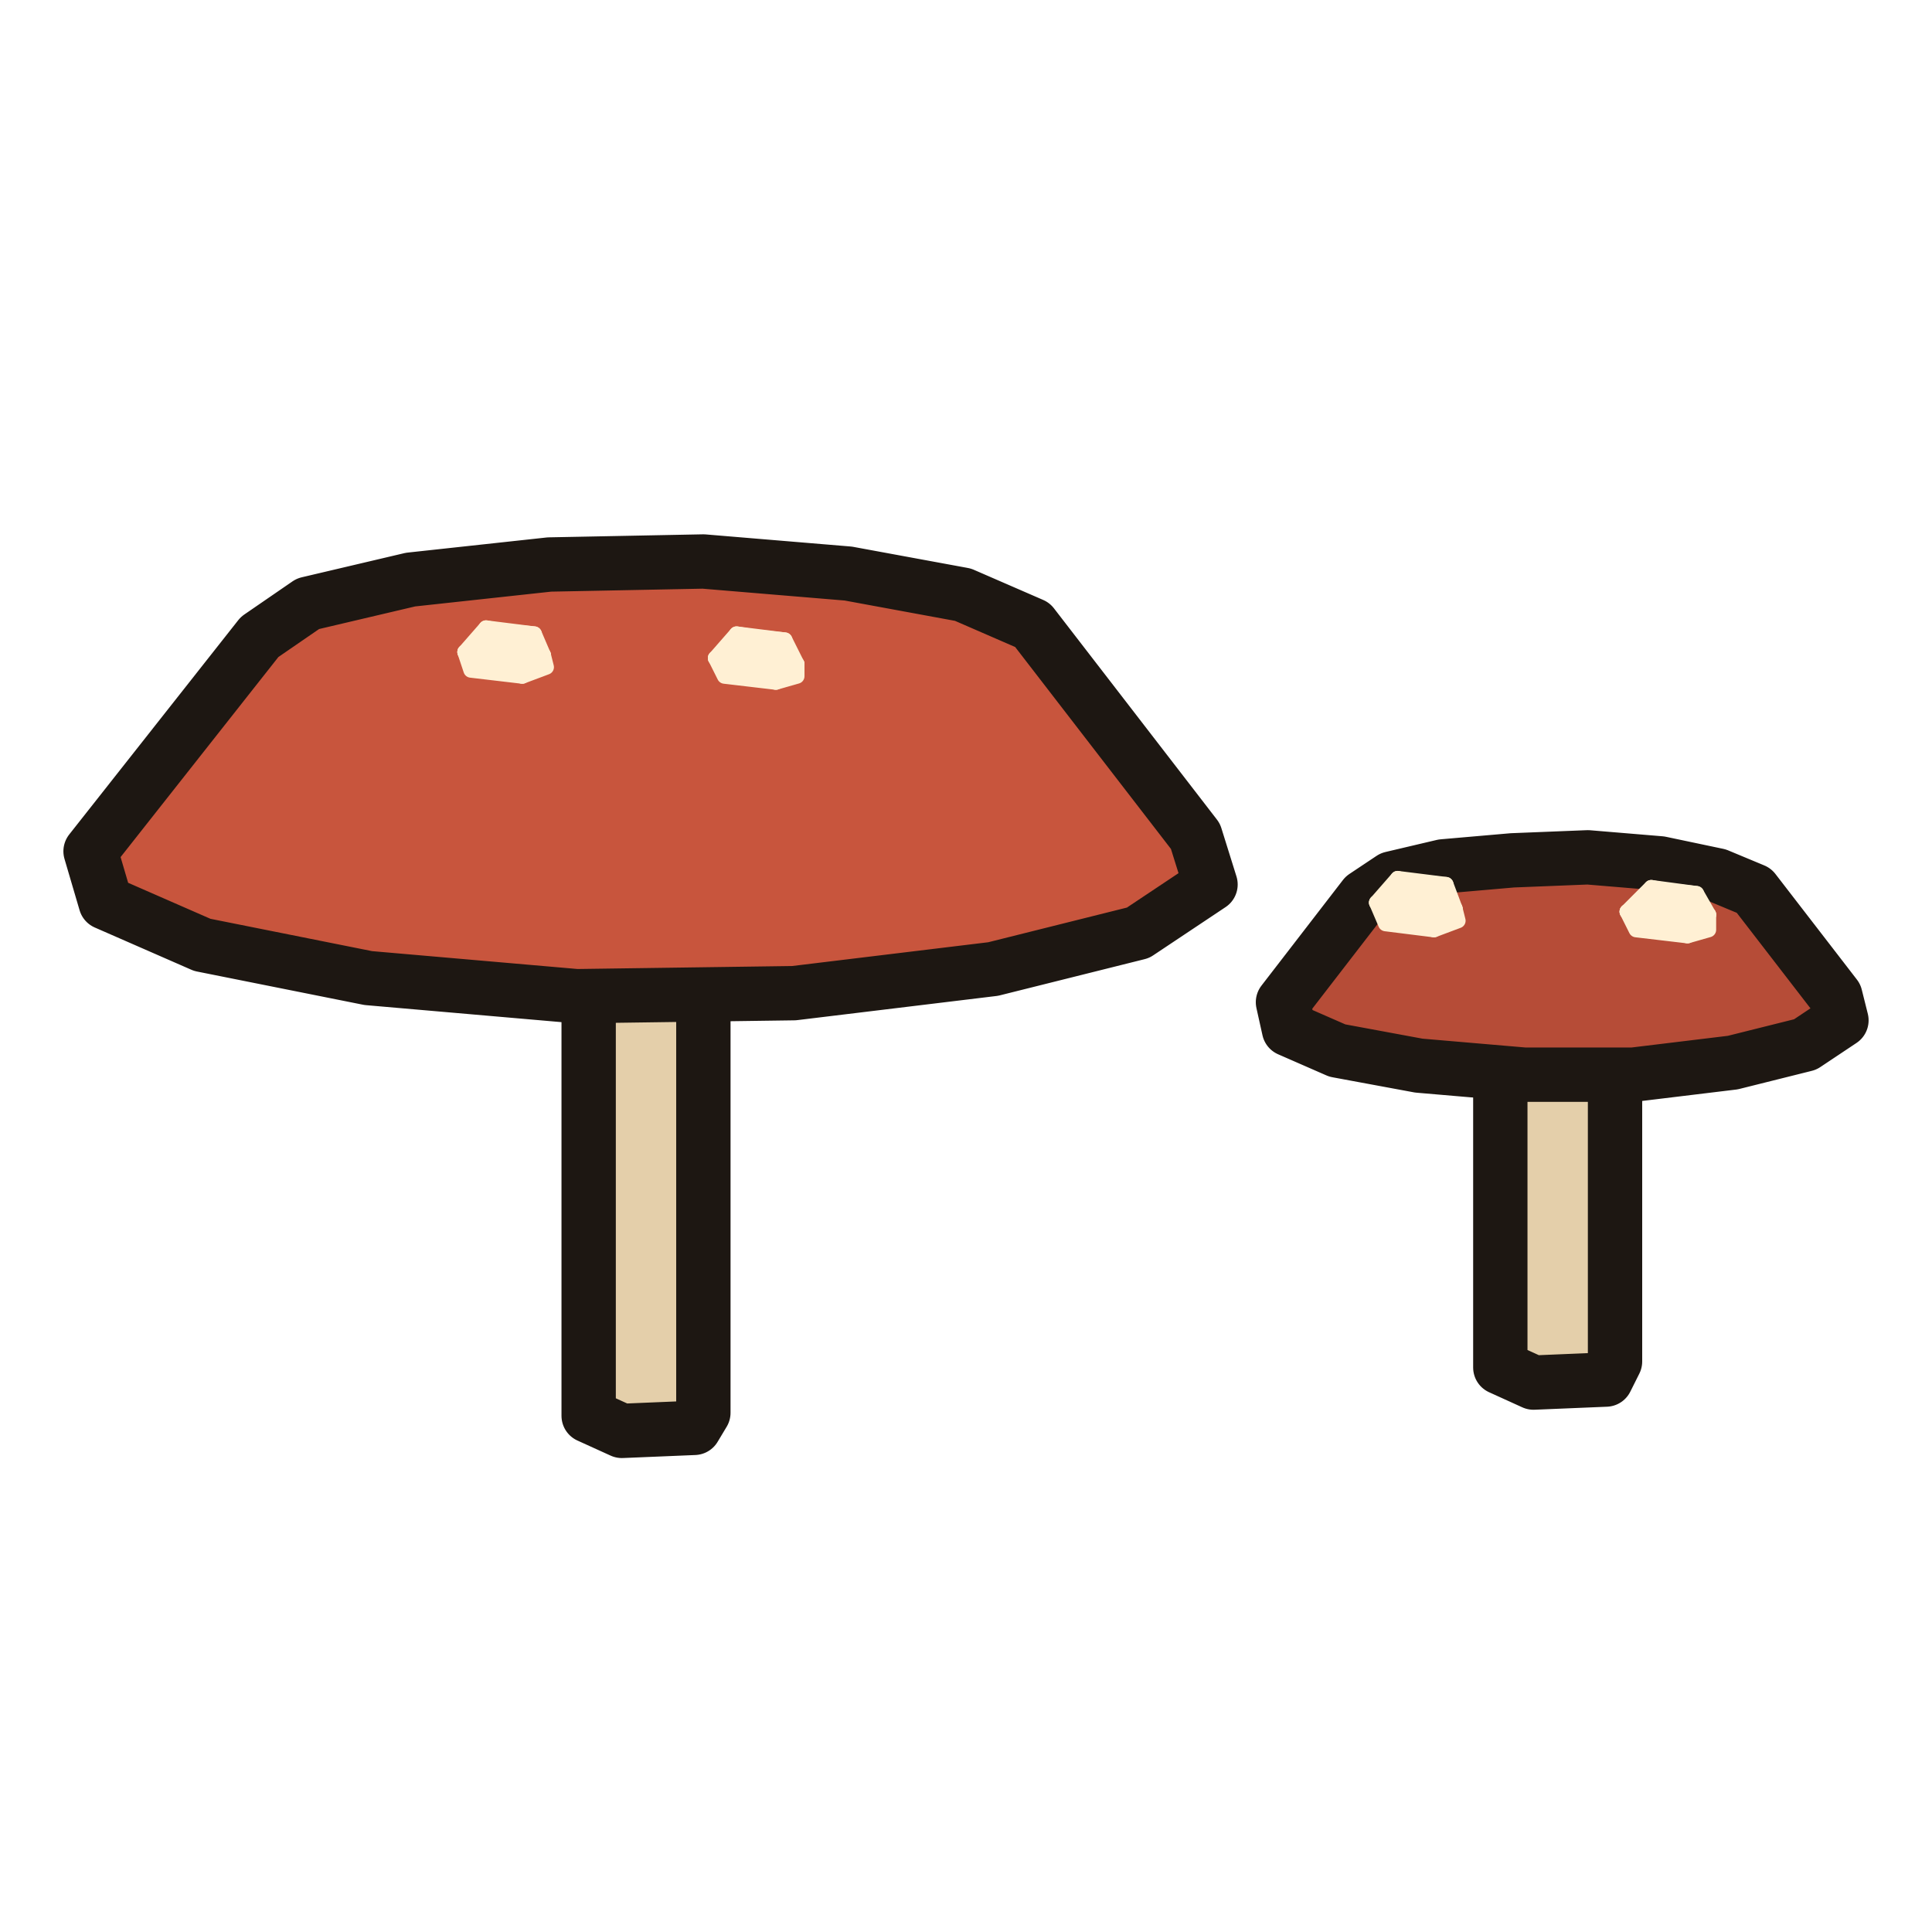
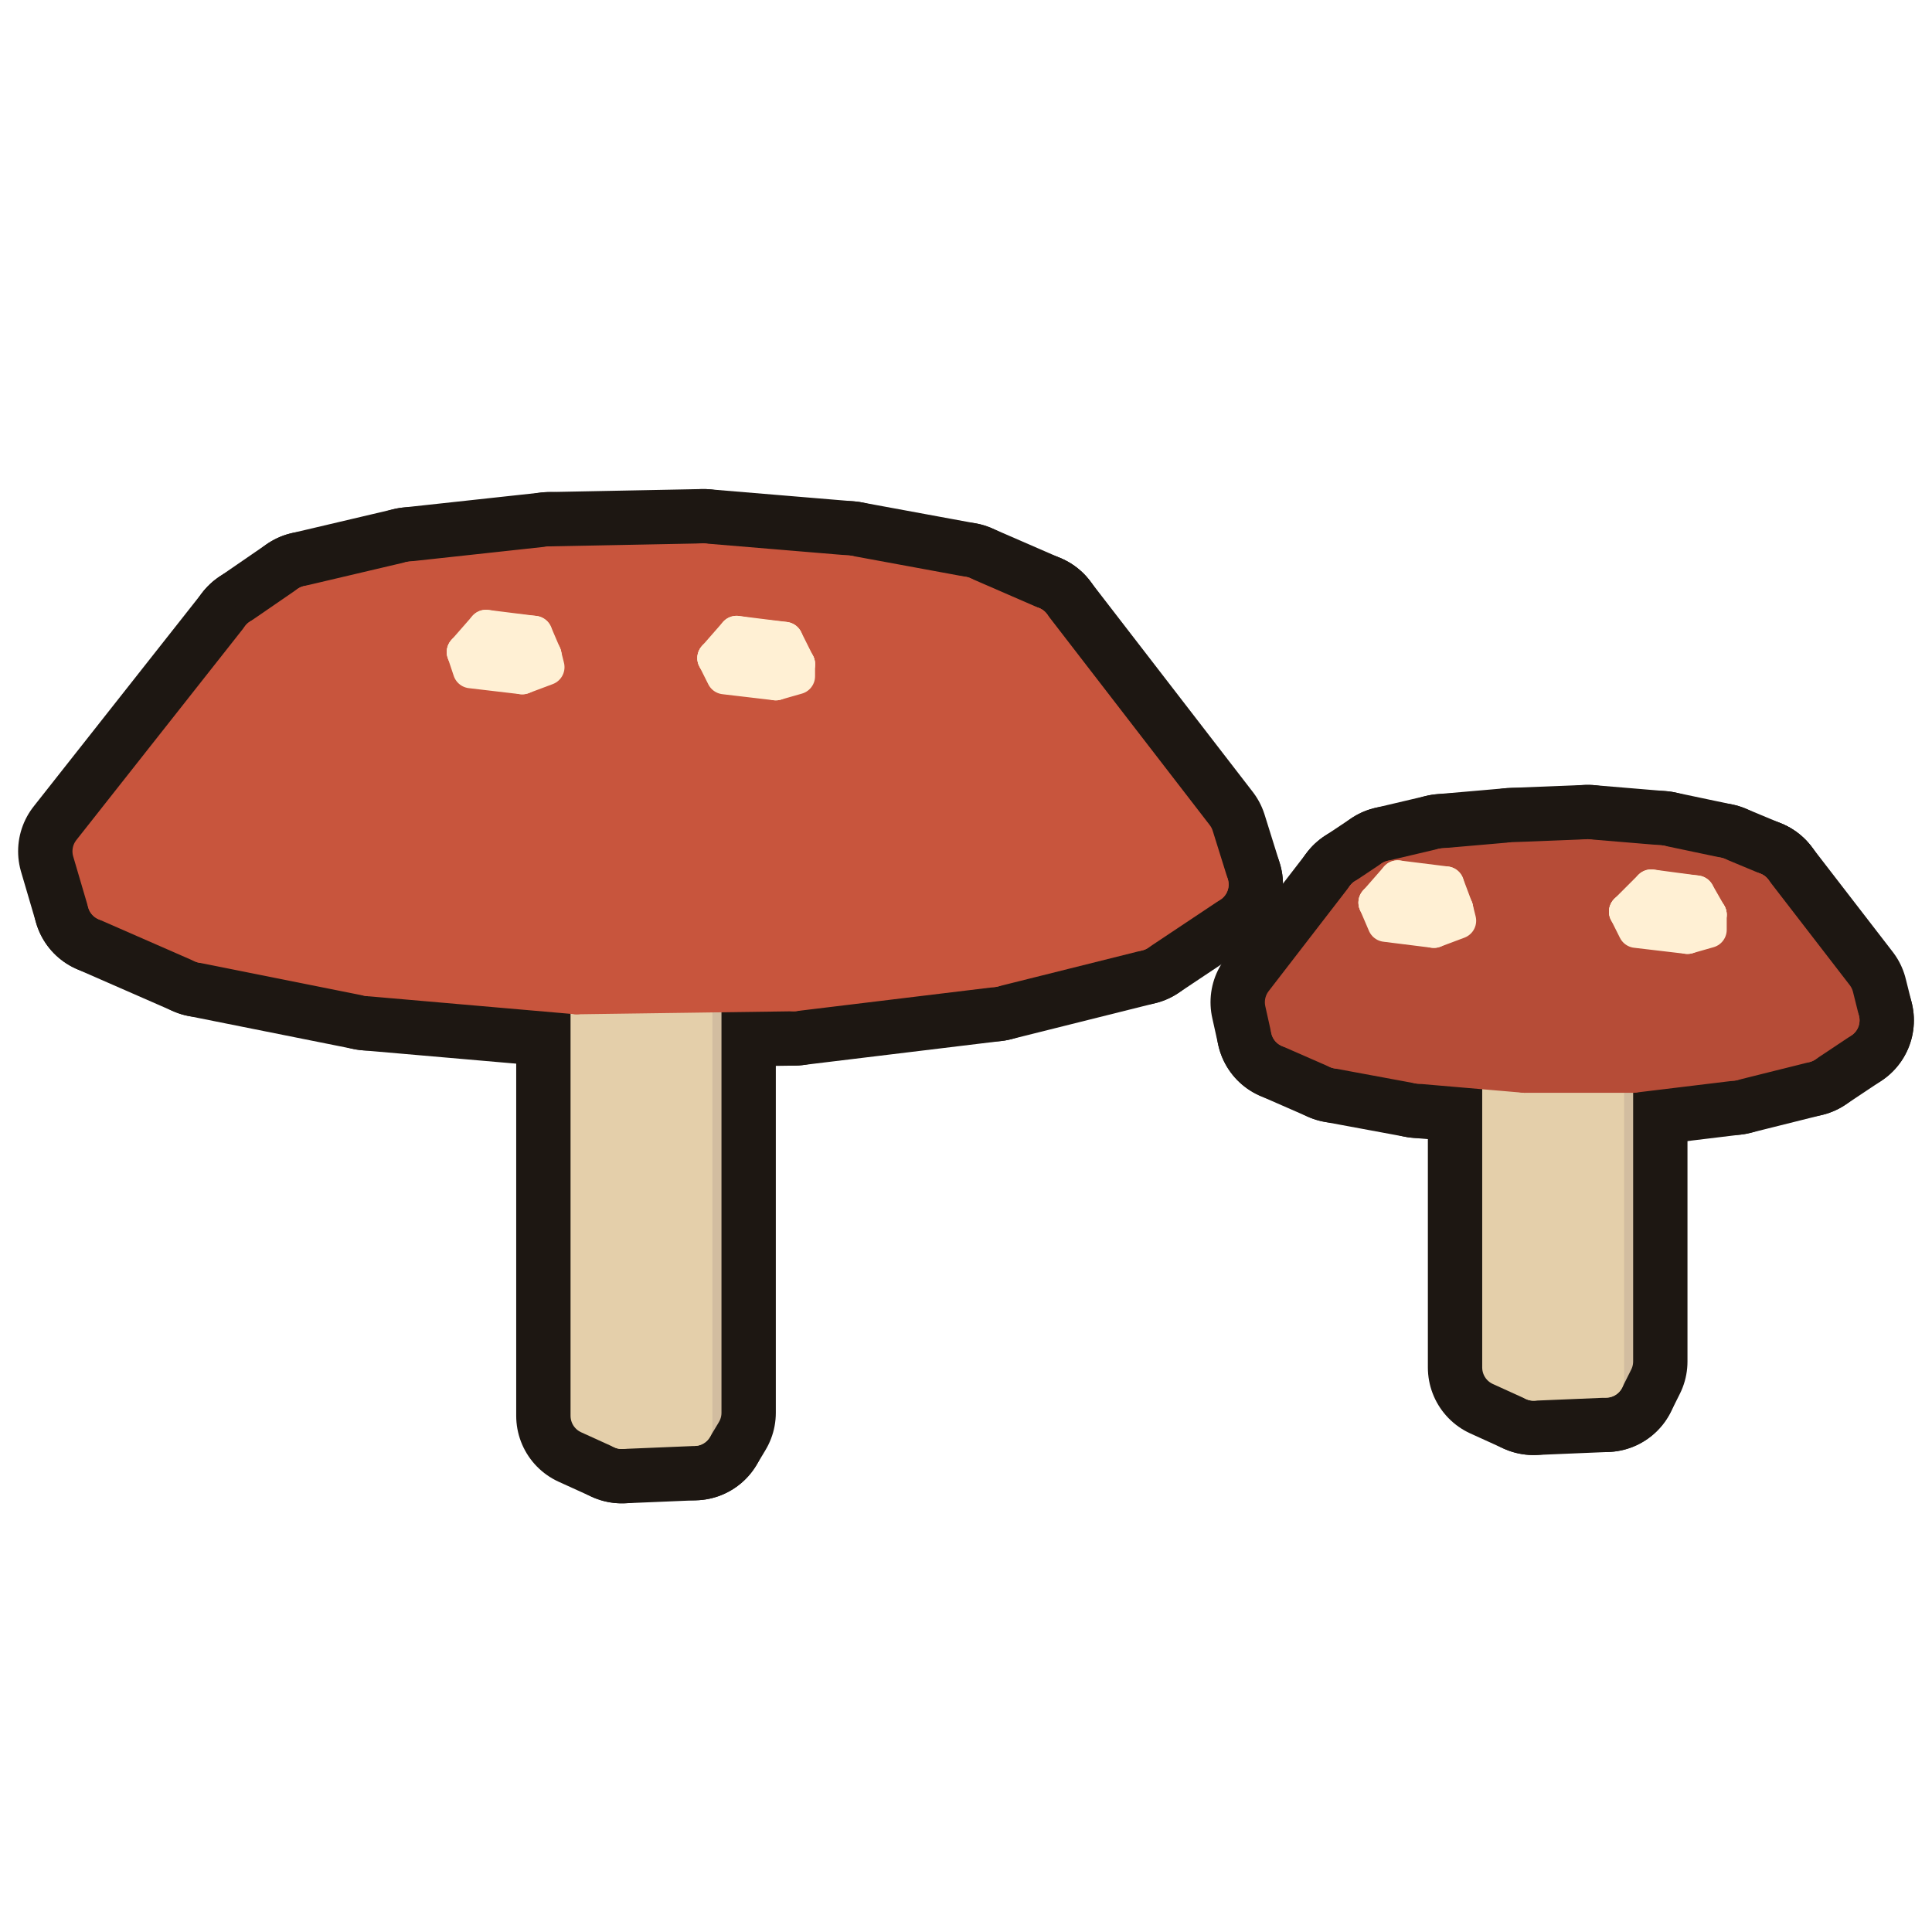
<svg xmlns="http://www.w3.org/2000/svg" width="64" height="64" viewBox="0 0 64 64">
  <g stroke-linejoin="round" stroke-linecap="round">
-     <path d="M53.2,45.7L53.5,45.1L53.5,33.3L53.2,33.8Z" fill="#d2bda0" stroke="#d2bda0" stroke-width=".5" />
-     <path d="M49.7,45.3L50.8,45.8L50.8,33.9L49.7,33.5Z" fill="#e4cfaa" stroke="#e4cfaa" stroke-width=".5" />
-     <path d="M50.8,45.8L53.2,45.7L53.2,33.8L50.8,33.9Z" fill="#e4cfaa" stroke="#e4cfaa" stroke-width=".5" />
-     <path d="M53.2,33.8L53.5,33.3L51.7,30.5Z" fill="#f3e7cf" stroke="#f3e7cf" stroke-width=".5" />
-     <path d="M49.7,33.5L50.8,33.9L51.7,30.5Z" fill="#e4cfaa" stroke="#e4cfaa" stroke-width=".5" />
-     <path d="M50.8,33.9L53.2,33.8L51.7,30.5Z" fill="#e4cfaa" stroke="#e4cfaa" stroke-width=".5" />
-     <path d="M49.7,45.3L50.8,45.8M49.7,33.5L49.7,45.3M51.7,30.5L49.7,33.5M50.8,45.8L53.2,45.7M53.2,45.7L53.5,45.1M53.5,45.1L53.5,33.3M53.5,33.3L51.7,30.5" fill="none" stroke="#1d1712" stroke-width="1.8" />
-     <path d="M52.6,28.4L50.1,28.5L51.7,28.5Z" fill="#b64c37" stroke="#b64c37" stroke-width=".5" />
-     <path d="M55.0,28.6L52.6,28.4L51.7,28.5Z" fill="#b64c37" stroke="#b64c37" stroke-width=".5" />
-     <path d="M50.1,28.5L47.8,28.7L51.7,28.5Z" fill="#b64c37" stroke="#b64c37" stroke-width=".5" />
-     <path d="M56.9,29.0L55.0,28.6L51.7,28.5Z" fill="#b64c37" stroke="#b64c37" stroke-width=".5" />
-     <path d="M47.8,28.7L46.1,29.1L51.7,28.5Z" fill="#b64c37" stroke="#b64c37" stroke-width=".5" />
-     <path d="M58.1,29.5L56.9,29.0L51.7,28.5Z" fill="#b64c37" stroke="#b64c37" stroke-width=".5" />
-     <path d="M46.1,29.1L45.2,29.7L51.7,28.5Z" fill="#b64c37" stroke="#b64c37" stroke-width=".5" />
-     <path d="M58.2,30.1L61.0,33.8L60.8,33.0L58.1,29.5Z" fill="#b64c37" stroke="#b64c37" stroke-width=".5" />
-     <path d="M58.2,30.1L58.1,29.5L51.7,28.5Z" fill="#b64c37" stroke="#b64c37" stroke-width=".5" />
-     <path d="M45.2,29.7L42.5,33.2L42.7,34.1L45.4,30.3Z" fill="#b64c37" stroke="#b64c37" stroke-width=".5" />
-     <path d="M45.2,29.7L45.4,30.3L51.7,28.5Z" fill="#b64c37" stroke="#b64c37" stroke-width=".5" />
-     <path d="M57.4,30.6L58.2,30.1L51.7,28.5Z" fill="#b64c37" stroke="#b64c37" stroke-width=".5" />
-     <path d="M45.4,30.3L46.5,30.8L51.7,28.5Z" fill="#b64c37" stroke="#b64c37" stroke-width=".5" />
-     <path d="M57.4,30.6L59.8,34.6L61.0,33.8L58.2,30.1Z" fill="#b64c37" stroke="#b64c37" stroke-width=".5" />
-     <path d="M55.7,31.0L57.4,30.6L51.7,28.5Z" fill="#b64c37" stroke="#b64c37" stroke-width=".5" />
-     <path d="M45.4,30.3L42.7,34.1L44.3,34.8L46.5,30.8Z" fill="#b64c37" stroke="#b64c37" stroke-width=".5" />
-     <path d="M46.5,30.8L48.5,31.2L51.7,28.5Z" fill="#b64c37" stroke="#b64c37" stroke-width=".5" />
-     <path d="M53.4,31.3L55.7,31.0L51.7,28.5Z" fill="#b64c37" stroke="#b64c37" stroke-width=".5" />
-     <path d="M48.5,31.2L50.9,31.3L51.7,28.5Z" fill="#b64c37" stroke="#b64c37" stroke-width=".5" />
-     <path d="M50.9,31.3L53.4,31.3L51.7,28.5Z" fill="#b64c37" stroke="#b64c37" stroke-width=".5" />
-     <path d="M55.7,31.0L57.4,35.2L59.8,34.6L57.4,30.6Z" fill="#b64c37" stroke="#b64c37" stroke-width=".5" />
-     <path d="M46.5,30.8L44.3,34.8L47.0,35.3L48.5,31.2Z" fill="#b64c37" stroke="#b64c37" stroke-width=".5" />
-     <path d="M53.4,31.3L54.1,35.6L57.4,35.2L55.7,31.0Z" fill="#b64c37" stroke="#b64c37" stroke-width=".5" />
-     <path d="M48.5,31.2L47.0,35.3L50.5,35.6L50.9,31.3Z" fill="#b64c37" stroke="#b64c37" stroke-width=".5" />
-     <path d="M50.9,31.3L50.5,35.6L54.1,35.6L53.4,31.3Z" fill="#b64c37" stroke="#b64c37" stroke-width=".5" />
-     <path d="M59.8,34.6L61.0,33.8M57.4,35.2L59.8,34.6M54.1,35.6L57.4,35.2M50.5,35.6L54.1,35.6M47.0,35.3L50.5,35.6M44.3,34.8L47.0,35.3M42.7,34.1L44.3,34.8M45.2,29.7L42.5,33.2M42.5,33.2L42.7,34.1M46.1,29.1L45.2,29.7M47.8,28.7L46.1,29.1M50.1,28.5L47.8,28.7M52.6,28.4L50.1,28.5M55.0,28.6L52.6,28.4M56.9,29.0L55.0,28.6M58.1,29.5L56.9,29.0M61.0,33.8L60.8,33.0M60.8,33.0L58.1,29.5" fill="none" stroke="#1d1712" stroke-width="1.8" />
-     <path d="M46.8,29.3L47.9,29.3L46.3,29.1Z" fill="#fff0d4" stroke="#fff0d4" stroke-width=".5" />
-     <path d="M46.8,29.3L48.2,30.1L47.9,29.3Z" fill="#fff0d4" stroke="#fff0d4" stroke-width=".5" />
-     <path d="M46.8,29.3L46.3,29.1L45.6,29.9Z" fill="#fff0d4" stroke="#fff0d4" stroke-width=".5" />
-     <path d="M46.8,29.3L45.6,29.9L47.3,29.8Z" fill="#fff0d4" stroke="#fff0d4" stroke-width=".5" />
-     <path d="M46.8,29.3L47.3,29.8L48.2,30.1Z" fill="#fff0d4" stroke="#fff0d4" stroke-width=".5" />
-     <path d="M47.3,29.8L45.6,29.9L45.9,30.6L47.5,30.8Z" fill="#fff0d4" stroke="#fff0d4" stroke-width=".5" />
-     <path d="M48.2,30.1L47.3,29.8L47.5,30.8L48.3,30.5Z" fill="#fff0d4" stroke="#fff0d4" stroke-width=".5" />
-     <path d="M55.2,29.5L56.2,29.6L54.7,29.4Z" fill="#fff0d4" stroke="#fff0d4" stroke-width=".5" />
-     <path d="M55.2,29.5L56.6,30.3L56.2,29.6Z" fill="#fff0d4" stroke="#fff0d4" stroke-width=".5" />
-     <path d="M55.2,29.5L54.7,29.4L53.9,30.2Z" fill="#fff0d4" stroke="#fff0d4" stroke-width=".5" />
-     <path d="M55.2,29.5L53.9,30.2L55.6,30.0Z" fill="#fff0d4" stroke="#fff0d4" stroke-width=".5" />
-     <path d="M55.2,29.5L55.6,30.0L56.6,30.3Z" fill="#fff0d4" stroke="#fff0d4" stroke-width=".5" />
-     <path d="M55.6,30.0L53.9,30.2L54.2,30.8L55.9,31.0Z" fill="#fff0d4" stroke="#fff0d4" stroke-width=".5" />
-     <path d="M56.6,30.3L55.6,30.0L55.9,31.0L56.6,30.8Z" fill="#fff0d4" stroke="#fff0d4" stroke-width=".5" />
-     <path d="M23.0,47.3L23.3,46.8L23.3,28.6L23.0,29.1Z" fill="#d2bda0" stroke="#d2bda0" stroke-width=".5" />
-     <path d="M19.5,46.9L20.6,47.4L20.6,29.2L19.5,28.7Z" fill="#e4cfaa" stroke="#e4cfaa" stroke-width=".5" />
-     <path d="M20.6,47.4L23.0,47.3L23.0,29.1L20.6,29.2Z" fill="#e4cfaa" stroke="#e4cfaa" stroke-width=".5" />
-     <path d="M23.0,29.1L23.3,28.6L21.5,25.8Z" fill="#f3e7cf" stroke="#f3e7cf" stroke-width=".5" />
-     <path d="M19.5,28.7L20.6,29.2L21.5,25.8Z" fill="#e4cfaa" stroke="#e4cfaa" stroke-width=".5" />
-     <path d="M20.6,29.2L23.0,29.1L21.5,25.8Z" fill="#e4cfaa" stroke="#e4cfaa" stroke-width=".5" />
-     <path d="M19.5,46.9L20.6,47.4M19.5,28.7L19.5,46.9M21.5,25.8L19.5,28.7M20.6,47.4L23.0,47.3M23.0,47.3L23.3,46.8M23.3,46.8L23.3,28.6M23.3,28.6L21.5,25.8" fill="none" stroke="#1d1712" stroke-width="1.8" />
-     <path d="M23.3,18.6L18.2,18.7L21.5,18.8Z" fill="#c8553d" stroke="#c8553d" stroke-width=".5" />
-     <path d="M28.1,19.0L23.3,18.6L21.5,18.8Z" fill="#c8553d" stroke="#c8553d" stroke-width=".5" />
-     <path d="M18.2,18.7L13.6,19.2L21.5,18.8Z" fill="#c8553d" stroke="#c8553d" stroke-width=".5" />
-     <path d="M31.9,19.7L28.1,19.0L21.5,18.8Z" fill="#c8553d" stroke="#c8553d" stroke-width=".5" />
-     <path d="M13.6,19.2L10.2,20.0L21.5,18.8Z" fill="#c8553d" stroke="#c8553d" stroke-width=".5" />
-     <path d="M34.2,20.7L31.9,19.7L21.5,18.8Z" fill="#c8553d" stroke="#c8553d" stroke-width=".5" />
-     <path d="M10.2,20.0L8.6,21.1L21.5,18.8Z" fill="#c8553d" stroke="#c8553d" stroke-width=".5" />
-     <path d="M34.5,21.9L40.1,29.3L39.6,27.7L34.2,20.7Z" fill="#c8553d" stroke="#c8553d" stroke-width=".5" />
-     <path d="M34.5,21.9L34.2,20.7L21.5,18.8Z" fill="#c8553d" stroke="#c8553d" stroke-width=".5" />
-     <path d="M8.6,21.1L3.0,28.2L3.5,29.9L8.9,22.3Z" fill="#c8553d" stroke="#c8553d" stroke-width=".5" />
-     <path d="M8.6,21.1L8.9,22.3L21.5,18.8Z" fill="#c8553d" stroke="#c8553d" stroke-width=".5" />
-     <path d="M32.9,23.0L34.5,21.9L21.5,18.8Z" fill="#c8553d" stroke="#c8553d" stroke-width=".5" />
-     <path d="M8.9,22.3L11.1,23.3L21.5,18.8Z" fill="#c8553d" stroke="#c8553d" stroke-width=".5" />
-     <path d="M32.9,23.0L37.7,30.9L40.1,29.3L34.5,21.9Z" fill="#c8553d" stroke="#c8553d" stroke-width=".5" />
-     <path d="M29.5,23.8L32.9,23.0L21.5,18.8Z" fill="#c8553d" stroke="#c8553d" stroke-width=".5" />
-     <path d="M8.9,22.3L3.5,29.9L6.7,31.3L11.1,23.3Z" fill="#c8553d" stroke="#c8553d" stroke-width=".5" />
-     <path d="M11.1,23.3L15.0,24.1L21.5,18.8Z" fill="#c8553d" stroke="#c8553d" stroke-width=".5" />
-     <path d="M24.9,24.4L29.5,23.8L21.5,18.8Z" fill="#c8553d" stroke="#c8553d" stroke-width=".5" />
-     <path d="M15.0,24.1L19.8,24.4L21.5,18.8Z" fill="#c8553d" stroke="#c8553d" stroke-width=".5" />
-     <path d="M19.8,24.4L24.9,24.4L21.5,18.8Z" fill="#c8553d" stroke="#c8553d" stroke-width=".5" />
-     <path d="M29.5,23.8L32.9,32.1L37.7,30.9L32.9,23.0Z" fill="#c8553d" stroke="#c8553d" stroke-width=".5" />
-     <path d="M11.1,23.3L6.7,31.3L12.2,32.4L15.0,24.1Z" fill="#c8553d" stroke="#c8553d" stroke-width=".5" />
-     <path d="M24.9,24.4L26.3,32.9L32.9,32.1L29.5,23.8Z" fill="#c8553d" stroke="#c8553d" stroke-width=".5" />
-     <path d="M15.0,24.1L12.2,32.4L19.1,33.0L19.8,24.4Z" fill="#c8553d" stroke="#c8553d" stroke-width=".5" />
-     <path d="M19.8,24.4L19.1,33.0L26.3,32.9L24.9,24.4Z" fill="#c8553d" stroke="#c8553d" stroke-width=".5" />
-     <path d="M37.7,30.9L40.1,29.3M32.9,32.1L37.7,30.9M26.3,32.9L32.9,32.1M19.1,33.0L26.3,32.9M12.2,32.4L19.1,33.0M6.7,31.3L12.2,32.4M3.5,29.9L6.7,31.3M8.6,21.1L3.0,28.2M3.0,28.2L3.5,29.9M10.2,20.0L8.6,21.1M13.6,19.2L10.2,20.0M18.2,18.7L13.6,19.2M23.3,18.6L18.2,18.7M28.1,19.0L23.3,18.6M31.9,19.7L28.1,19.0M34.2,20.7L31.9,19.7M40.1,29.3L39.6,27.7M39.6,27.7L34.2,20.7" fill="none" stroke="#1d1712" stroke-width="1.8" />
-     <path d="M16.6,20.9L17.7,21.0L16.1,20.8Z" fill="#fff0d4" stroke="#fff0d4" stroke-width=".5" />
-     <path d="M16.6,20.9L18.0,21.7L17.7,21.0Z" fill="#fff0d4" stroke="#fff0d4" stroke-width=".5" />
-     <path d="M16.6,20.9L16.1,20.8L15.4,21.6Z" fill="#fff0d4" stroke="#fff0d4" stroke-width=".5" />
-     <path d="M16.6,20.9L15.4,21.6L17.1,21.4Z" fill="#fff0d4" stroke="#fff0d4" stroke-width=".5" />
-     <path d="M16.6,20.9L17.1,21.4L18.0,21.7Z" fill="#fff0d4" stroke="#fff0d4" stroke-width=".5" />
-     <path d="M17.1,21.4L15.4,21.6L15.6,22.2L17.3,22.4Z" fill="#fff0d4" stroke="#fff0d4" stroke-width=".5" />
-     <path d="M18.0,21.7L17.1,21.4L17.3,22.4L18.1,22.1Z" fill="#fff0d4" stroke="#fff0d4" stroke-width=".5" />
-     <path d="M25.0,21.1L26.0,21.2L24.4,21.0Z" fill="#fff0d4" stroke="#fff0d4" stroke-width=".5" />
-     <path d="M25.0,21.1L26.4,22.0L26.0,21.2Z" fill="#fff0d4" stroke="#fff0d4" stroke-width=".5" />
-     <path d="M25.0,21.1L24.4,21.0L23.7,21.8Z" fill="#fff0d4" stroke="#fff0d4" stroke-width=".5" />
-     <path d="M25.0,21.1L23.7,21.8L25.4,21.6Z" fill="#fff0d4" stroke="#fff0d4" stroke-width=".5" />
-     <path d="M25.0,21.1L25.4,21.6L26.4,22.0Z" fill="#fff0d4" stroke="#fff0d4" stroke-width=".5" />
-     <path d="M25.4,21.6L23.7,21.8L24.0,22.4L25.7,22.6Z" fill="#fff0d4" stroke="#fff0d4" stroke-width=".5" />
-     <path d="M26.4,22.0L25.4,21.6L25.7,22.6L26.4,22.4Z" fill="#fff0d4" stroke="#fff0d4" stroke-width=".5" />
+     <g>
+       <path d="M19.5,46.9L20.6,47.4L20.6,29.2L19.5,28.7Z" fill="#1d1712" stroke="#1d1712" stroke-width="4.8" />
+       <path d="M19.5,28.7L20.6,29.2L21.5,25.8Z" fill="#1d1712" stroke="#1d1712" stroke-width="4.8" />
+       <path d="M20.6,47.4L23.0,47.3L23.0,29.1L20.6,29.2Z" fill="#1d1712" stroke="#1d1712" stroke-width="4.8" />
+       <path d="M20.6,29.2L23.0,29.1L21.5,25.8Z" fill="#1d1712" stroke="#1d1712" stroke-width="4.8" />
+       <path d="M23.0,47.3L23.3,46.8L23.3,28.6L23.0,29.1Z" fill="#1d1712" stroke="#1d1712" stroke-width="4.8" />
+       <path d="M23.0,29.1L23.3,28.6L21.5,25.8Z" fill="#1d1712" stroke="#1d1712" stroke-width="4.8" />
+       <path d="M32.9,23.0L34.5,21.9L21.5,18.8Z" fill="#1d1712" stroke="#1d1712" stroke-width="4.8" />
+       <path d="M32.9,23.0L37.7,30.9L40.1,29.3L34.5,21.9Z" fill="#1d1712" stroke="#1d1712" stroke-width="4.8" />
+       <path d="M29.5,23.8L32.9,23.0L21.5,18.8Z" fill="#1d1712" stroke="#1d1712" stroke-width="4.8" />
+       <path d="M29.5,23.8L32.9,32.1L37.7,30.9L32.9,23.0Z" fill="#1d1712" stroke="#1d1712" stroke-width="4.8" />
+       <path d="M24.9,24.4L29.5,23.8L21.5,18.8Z" fill="#1d1712" stroke="#1d1712" stroke-width="4.8" />
+       <path d="M24.9,24.4L26.3,32.9L32.9,32.1L29.5,23.8Z" fill="#1d1712" stroke="#1d1712" stroke-width="4.8" />
+       <path d="M19.8,24.4L24.9,24.4L21.5,18.8Z" fill="#1d1712" stroke="#1d1712" stroke-width="4.8" />
+       <path d="M19.8,24.4L19.1,33.0L26.3,32.9L24.9,24.4Z" fill="#1d1712" stroke="#1d1712" stroke-width="4.8" />
+       <path d="M15.0,24.1L19.8,24.4L21.5,18.8Z" fill="#1d1712" stroke="#1d1712" stroke-width="4.8" />
+       <path d="M15.0,24.1L12.2,32.4L19.1,33.0L19.8,24.4Z" fill="#1d1712" stroke="#1d1712" stroke-width="4.8" />
+       <path d="M11.1,23.3L15.0,24.1L21.5,18.8Z" fill="#1d1712" stroke="#1d1712" stroke-width="4.8" />
+       <path d="M11.1,23.3L6.7,31.3L12.2,32.4L15.0,24.1Z" fill="#1d1712" stroke="#1d1712" stroke-width="4.8" />
+       <path d="M8.9,22.3L11.1,23.3L21.5,18.8Z" fill="#1d1712" stroke="#1d1712" stroke-width="4.8" />
+       <path d="M8.9,22.3L3.5,29.9L6.7,31.3L11.1,23.3Z" fill="#1d1712" stroke="#1d1712" stroke-width="4.8" />
+       <path d="M8.6,21.1L8.9,22.3L21.5,18.8Z" fill="#1d1712" stroke="#1d1712" stroke-width="4.8" />
+       <path d="M8.6,21.1L3.0,28.2L3.5,29.9L8.9,22.3Z" fill="#1d1712" stroke="#1d1712" stroke-width="4.8" />
+       <path d="M10.2,20.0L8.6,21.1L21.5,18.8Z" fill="#1d1712" stroke="#1d1712" stroke-width="4.8" />
+       <path d="M13.6,19.2L10.2,20.0L21.5,18.8Z" fill="#1d1712" stroke="#1d1712" stroke-width="4.8" />
+       <path d="M18.2,18.7L13.6,19.2L21.5,18.8Z" fill="#1d1712" stroke="#1d1712" stroke-width="4.8" />
+       <path d="M23.3,18.6L18.2,18.7L21.5,18.8Z" fill="#1d1712" stroke="#1d1712" stroke-width="4.8" />
+       <path d="M28.1,19.0L23.3,18.6L21.5,18.8Z" fill="#1d1712" stroke="#1d1712" stroke-width="4.8" />
+       <path d="M31.9,19.7L28.1,19.0L21.5,18.8Z" fill="#1d1712" stroke="#1d1712" stroke-width="4.8" />
+       <path d="M34.2,20.7L31.9,19.7L21.5,18.8Z" fill="#1d1712" stroke="#1d1712" stroke-width="4.8" />
+       <path d="M34.5,21.9L34.2,20.7L21.5,18.8Z" fill="#1d1712" stroke="#1d1712" stroke-width="4.8" />
+       <path d="M34.5,21.9L40.1,29.3L39.6,27.7L34.2,20.7Z" fill="#1d1712" stroke="#1d1712" stroke-width="4.8" />
+       <path d="M16.6,20.9L16.1,20.8L15.4,21.6Z" fill="#1d1712" stroke="#1d1712" stroke-width="4.8" />
+       <path d="M16.6,20.9L17.7,21.0L16.1,20.8Z" fill="#1d1712" stroke="#1d1712" stroke-width="4.8" />
+       <path d="M16.6,20.9L18.0,21.7L17.7,21.0Z" fill="#1d1712" stroke="#1d1712" stroke-width="4.8" />
+       <path d="M18.0,21.7L17.1,21.4L17.3,22.4L18.1,22.1Z" fill="#1d1712" stroke="#1d1712" stroke-width="4.8" />
+       <path d="M16.6,20.9L17.1,21.4L18.0,21.7Z" fill="#1d1712" stroke="#1d1712" stroke-width="4.8" />
+       <path d="M17.1,21.4L15.4,21.6L15.6,22.2L17.3,22.4Z" fill="#1d1712" stroke="#1d1712" stroke-width="4.8" />
+       <path d="M16.6,20.9L15.4,21.6L17.1,21.4Z" fill="#1d1712" stroke="#1d1712" stroke-width="4.8" />
+       <path d="M25.0,21.1L24.4,21.0L23.7,21.8Z" fill="#1d1712" stroke="#1d1712" stroke-width="4.8" />
+       <path d="M25.0,21.1L26.0,21.2L24.4,21.0Z" fill="#1d1712" stroke="#1d1712" stroke-width="4.8" />
+       <path d="M25.0,21.1L26.4,22.0L26.0,21.2Z" fill="#1d1712" stroke="#1d1712" stroke-width="4.8" />
+       <path d="M26.4,22.0L25.4,21.6L25.7,22.6L26.4,22.4Z" fill="#1d1712" stroke="#1d1712" stroke-width="4.8" />
+       <path d="M25.0,21.1L25.4,21.6L26.4,22.0Z" fill="#1d1712" stroke="#1d1712" stroke-width="4.8" />
+       <path d="M25.4,21.6L23.7,21.8L24.0,22.4L25.7,22.6Z" fill="#1d1712" stroke="#1d1712" stroke-width="4.8" />
+       <path d="M25.0,21.1L23.7,21.8L25.4,21.6Z" fill="#1d1712" stroke="#1d1712" stroke-width="4.8" />
+       <path d="M49.7,45.3L50.8,45.8L50.8,33.9L49.7,33.5Z" fill="#1d1712" stroke="#1d1712" stroke-width="4.8" />
+       <path d="M49.7,33.5L50.8,33.9L51.7,30.5Z" fill="#1d1712" stroke="#1d1712" stroke-width="4.8" />
+       <path d="M50.8,45.8L53.2,45.7L53.2,33.8L50.8,33.9Z" fill="#1d1712" stroke="#1d1712" stroke-width="4.8" />
+       <path d="M50.8,33.9L53.2,33.8L51.7,30.5Z" fill="#1d1712" stroke="#1d1712" stroke-width="4.8" />
+       <path d="M53.2,45.7L53.5,45.1L53.5,33.3L53.2,33.8Z" fill="#1d1712" stroke="#1d1712" stroke-width="4.8" />
+       <path d="M53.2,33.8L53.5,33.3L51.7,30.5Z" fill="#1d1712" stroke="#1d1712" stroke-width="4.8" />
+       <path d="M57.4,30.6L58.2,30.1L51.7,28.5Z" fill="#1d1712" stroke="#1d1712" stroke-width="4.8" />
+       <path d="M57.4,30.6L59.8,34.6L61.0,33.8L58.2,30.1Z" fill="#1d1712" stroke="#1d1712" stroke-width="4.8" />
+       <path d="M55.7,31.0L57.4,30.6L51.7,28.5Z" fill="#1d1712" stroke="#1d1712" stroke-width="4.8" />
+       <path d="M55.7,31.0L57.4,35.2L59.8,34.6L57.4,30.6Z" fill="#1d1712" stroke="#1d1712" stroke-width="4.8" />
+       <path d="M53.4,31.3L55.7,31.0L51.7,28.5Z" fill="#1d1712" stroke="#1d1712" stroke-width="4.8" />
+       <path d="M53.4,31.3L54.1,35.6L57.4,35.2L55.7,31.0Z" fill="#1d1712" stroke="#1d1712" stroke-width="4.8" />
+       <path d="M50.9,31.3L53.4,31.3L51.7,28.5Z" fill="#1d1712" stroke="#1d1712" stroke-width="4.8" />
+       <path d="M50.9,31.3L50.5,35.6L54.1,35.6L53.4,31.3Z" fill="#1d1712" stroke="#1d1712" stroke-width="4.8" />
+       <path d="M48.5,31.2L50.9,31.3L51.7,28.5Z" fill="#1d1712" stroke="#1d1712" stroke-width="4.8" />
+       <path d="M48.5,31.2L47.0,35.3L50.5,35.6L50.9,31.3Z" fill="#1d1712" stroke="#1d1712" stroke-width="4.8" />
+       <path d="M46.5,30.8L48.5,31.2L51.7,28.5Z" fill="#1d1712" stroke="#1d1712" stroke-width="4.8" />
+       <path d="M46.5,30.8L44.3,34.8L47.0,35.3L48.5,31.2Z" fill="#1d1712" stroke="#1d1712" stroke-width="4.8" />
+       <path d="M45.4,30.3L46.5,30.8L51.7,28.5Z" fill="#1d1712" stroke="#1d1712" stroke-width="4.8" />
+       <path d="M45.4,30.3L42.7,34.1L44.3,34.8L46.5,30.8Z" fill="#1d1712" stroke="#1d1712" stroke-width="4.8" />
+       <path d="M45.2,29.7L45.4,30.3L51.7,28.5Z" fill="#1d1712" stroke="#1d1712" stroke-width="4.8" />
+       <path d="M45.2,29.7L42.5,33.2L42.7,34.1L45.4,30.3Z" fill="#1d1712" stroke="#1d1712" stroke-width="4.8" />
+       <path d="M46.1,29.1L45.2,29.7L51.7,28.5Z" fill="#1d1712" stroke="#1d1712" stroke-width="4.8" />
+       <path d="M47.8,28.7L46.1,29.1L51.7,28.5Z" fill="#1d1712" stroke="#1d1712" stroke-width="4.8" />
+       <path d="M50.1,28.5L47.8,28.7L51.7,28.5Z" fill="#1d1712" stroke="#1d1712" stroke-width="4.8" />
+       <path d="M52.6,28.4L50.1,28.5L51.7,28.5Z" fill="#1d1712" stroke="#1d1712" stroke-width="4.8" />
+       <path d="M55.0,28.6L52.6,28.4L51.7,28.5Z" fill="#1d1712" stroke="#1d1712" stroke-width="4.8" />
+       <path d="M56.9,29.0L55.0,28.6L51.7,28.5Z" fill="#1d1712" stroke="#1d1712" stroke-width="4.8" />
+       <path d="M58.1,29.5L56.9,29.0L51.7,28.5Z" fill="#1d1712" stroke="#1d1712" stroke-width="4.8" />
+       <path d="M58.2,30.1L58.1,29.5L51.7,28.5Z" fill="#1d1712" stroke="#1d1712" stroke-width="4.8" />
+       <path d="M58.2,30.1L61.0,33.8L60.8,33.0L58.1,29.5Z" fill="#1d1712" stroke="#1d1712" stroke-width="4.8" />
+       <path d="M46.8,29.3L46.3,29.1L45.6,29.9Z" fill="#1d1712" stroke="#1d1712" stroke-width="4.8" />
+       <path d="M46.8,29.3L47.9,29.3L46.3,29.1Z" fill="#1d1712" stroke="#1d1712" stroke-width="4.8" />
+       <path d="M46.8,29.3L48.2,30.1L47.9,29.3Z" fill="#1d1712" stroke="#1d1712" stroke-width="4.8" />
+       <path d="M48.2,30.1L47.3,29.8L47.5,30.8L48.3,30.5Z" fill="#1d1712" stroke="#1d1712" stroke-width="4.8" />
+       <path d="M46.8,29.3L47.3,29.8L48.2,30.1Z" fill="#1d1712" stroke="#1d1712" stroke-width="4.8" />
+       <path d="M47.3,29.8L45.6,29.9L45.9,30.6L47.5,30.8Z" fill="#1d1712" stroke="#1d1712" stroke-width="4.8" />
+       <path d="M46.8,29.3L45.6,29.9L47.3,29.8Z" fill="#1d1712" stroke="#1d1712" stroke-width="4.8" />
+       <path d="M55.2,29.5L54.7,29.4L53.9,30.2Z" fill="#1d1712" stroke="#1d1712" stroke-width="4.8" />
+       <path d="M55.2,29.5L56.2,29.6L54.7,29.4Z" fill="#1d1712" stroke="#1d1712" stroke-width="4.8" />
+       <path d="M55.2,29.5L56.6,30.3L56.2,29.6Z" fill="#1d1712" stroke="#1d1712" stroke-width="4.8" />
+       <path d="M56.6,30.3L55.6,30.0L55.9,31.0L56.6,30.8Z" fill="#1d1712" stroke="#1d1712" stroke-width="4.8" />
+       <path d="M55.2,29.5L55.6,30.0L56.6,30.3Z" fill="#1d1712" stroke="#1d1712" stroke-width="4.8" />
+       <path d="M55.6,30.0L53.9,30.2L54.2,30.8L55.9,31.0Z" fill="#1d1712" stroke="#1d1712" stroke-width="4.8" />
+       <path d="M55.2,29.5L53.9,30.2L55.6,30.0Z" fill="#1d1712" stroke="#1d1712" stroke-width="4.8" />
+     </g>
+     <path d="M53.2,45.7L53.5,45.1L53.5,33.3L53.2,33.8Z" fill="#d2bda0" stroke="#d2bda0" stroke-width="1.2" />
+     <path d="M49.7,45.3L50.8,45.8L50.8,33.9L49.7,33.5Z" fill="#e4cfaa" stroke="#e4cfaa" stroke-width="1.2" />
+     <path d="M50.8,45.8L53.2,45.7L53.2,33.8L50.8,33.9Z" fill="#e4cfaa" stroke="#e4cfaa" stroke-width="1.2" />
+     <path d="M53.2,33.8L53.5,33.3L51.7,30.5Z" fill="#f3e7cf" stroke="#f3e7cf" stroke-width="1.2" />
+     <path d="M49.7,33.5L50.8,33.9L51.7,30.5Z" fill="#e4cfaa" stroke="#e4cfaa" stroke-width="1.2" />
+     <path d="M50.8,33.9L53.2,33.8L51.7,30.5Z" fill="#e4cfaa" stroke="#e4cfaa" stroke-width="1.2" />
+     <path d="M52.6,28.4L50.1,28.5L51.7,28.5Z" fill="#b64c37" stroke="#b64c37" stroke-width="1.2" />
+     <path d="M55.0,28.6L52.6,28.4L51.7,28.5Z" fill="#b64c37" stroke="#b64c37" stroke-width="1.2" />
+     <path d="M50.1,28.5L47.8,28.7L51.7,28.5Z" fill="#b64c37" stroke="#b64c37" stroke-width="1.2" />
+     <path d="M56.9,29.0L55.0,28.6L51.7,28.5Z" fill="#b64c37" stroke="#b64c37" stroke-width="1.2" />
+     <path d="M47.8,28.7L46.1,29.1L51.7,28.5Z" fill="#b64c37" stroke="#b64c37" stroke-width="1.2" />
+     <path d="M58.1,29.5L56.9,29.0L51.7,28.5Z" fill="#b64c37" stroke="#b64c37" stroke-width="1.2" />
+     <path d="M46.1,29.1L45.2,29.7L51.7,28.5Z" fill="#b64c37" stroke="#b64c37" stroke-width="1.2" />
+     <path d="M58.2,30.1L61.0,33.8L60.8,33.0L58.1,29.5Z" fill="#b64c37" stroke="#b64c37" stroke-width="1.2" />
+     <path d="M58.2,30.1L58.1,29.5L51.7,28.5Z" fill="#b64c37" stroke="#b64c37" stroke-width="1.2" />
+     <path d="M45.2,29.7L42.5,33.2L42.7,34.1L45.4,30.3Z" fill="#b64c37" stroke="#b64c37" stroke-width="1.2" />
+     <path d="M45.2,29.7L45.4,30.3L51.7,28.5Z" fill="#b64c37" stroke="#b64c37" stroke-width="1.2" />
+     <path d="M57.4,30.6L58.2,30.1L51.7,28.5Z" fill="#b64c37" stroke="#b64c37" stroke-width="1.2" />
+     <path d="M45.4,30.3L46.5,30.8L51.7,28.5Z" fill="#b64c37" stroke="#b64c37" stroke-width="1.2" />
+     <path d="M57.4,30.6L59.8,34.6L61.0,33.8L58.2,30.1Z" fill="#b64c37" stroke="#b64c37" stroke-width="1.2" />
+     <path d="M55.7,31.0L57.4,30.6L51.7,28.5Z" fill="#b64c37" stroke="#b64c37" stroke-width="1.2" />
+     <path d="M45.4,30.3L42.7,34.1L44.3,34.8L46.5,30.8Z" fill="#b64c37" stroke="#b64c37" stroke-width="1.2" />
+     <path d="M46.5,30.8L48.5,31.2L51.7,28.5Z" fill="#b64c37" stroke="#b64c37" stroke-width="1.2" />
+     <path d="M53.4,31.3L55.7,31.0L51.7,28.5Z" fill="#b64c37" stroke="#b64c37" stroke-width="1.2" />
+     <path d="M48.5,31.2L50.9,31.3L51.7,28.5Z" fill="#b64c37" stroke="#b64c37" stroke-width="1.2" />
+     <path d="M50.9,31.3L53.4,31.3L51.7,28.5Z" fill="#b64c37" stroke="#b64c37" stroke-width="1.2" />
+     <path d="M55.7,31.0L57.4,35.2L59.8,34.6L57.4,30.6Z" fill="#b64c37" stroke="#b64c37" stroke-width="1.2" />
+     <path d="M46.5,30.8L44.3,34.8L47.0,35.3L48.5,31.2Z" fill="#b64c37" stroke="#b64c37" stroke-width="1.2" />
+     <path d="M53.4,31.3L54.1,35.6L57.4,35.2L55.7,31.0Z" fill="#b64c37" stroke="#b64c37" stroke-width="1.2" />
+     <path d="M48.5,31.2L47.0,35.3L50.5,35.6L50.9,31.3Z" fill="#b64c37" stroke="#b64c37" stroke-width="1.2" />
+     <path d="M50.9,31.3L50.5,35.6L54.1,35.6L53.4,31.3Z" fill="#b64c37" stroke="#b64c37" stroke-width="1.2" />
+     <path d="M46.8,29.3L47.9,29.3L46.3,29.1Z" fill="#fff0d4" stroke="#fff0d4" stroke-width="1.2" />
+     <path d="M46.8,29.3L48.2,30.1L47.9,29.3Z" fill="#fff0d4" stroke="#fff0d4" stroke-width="1.2" />
+     <path d="M46.8,29.3L46.3,29.1L45.6,29.9Z" fill="#fff0d4" stroke="#fff0d4" stroke-width="1.2" />
+     <path d="M46.8,29.3L45.6,29.9L47.3,29.8Z" fill="#fff0d4" stroke="#fff0d4" stroke-width="1.2" />
+     <path d="M46.8,29.3L47.3,29.8L48.2,30.1Z" fill="#fff0d4" stroke="#fff0d4" stroke-width="1.2" />
+     <path d="M47.3,29.8L45.6,29.9L45.9,30.6L47.5,30.8Z" fill="#fff0d4" stroke="#fff0d4" stroke-width="1.2" />
+     <path d="M48.2,30.1L47.3,29.8L47.5,30.8L48.3,30.5Z" fill="#fff0d4" stroke="#fff0d4" stroke-width="1.2" />
+     <path d="M55.2,29.5L56.2,29.6L54.7,29.4Z" fill="#fff0d4" stroke="#fff0d4" stroke-width="1.2" />
+     <path d="M55.2,29.5L56.6,30.3L56.2,29.6Z" fill="#fff0d4" stroke="#fff0d4" stroke-width="1.2" />
+     <path d="M55.2,29.5L54.7,29.4L53.9,30.2Z" fill="#fff0d4" stroke="#fff0d4" stroke-width="1.2" />
+     <path d="M55.2,29.5L53.9,30.2L55.6,30.0Z" fill="#fff0d4" stroke="#fff0d4" stroke-width="1.2" />
+     <path d="M55.2,29.5L55.6,30.0L56.6,30.3Z" fill="#fff0d4" stroke="#fff0d4" stroke-width="1.2" />
+     <path d="M55.6,30.0L53.9,30.2L54.2,30.8L55.9,31.0Z" fill="#fff0d4" stroke="#fff0d4" stroke-width="1.2" />
+     <path d="M56.6,30.3L55.6,30.0L55.9,31.0L56.6,30.8Z" fill="#fff0d4" stroke="#fff0d4" stroke-width="1.2" />
+     <path d="M23.0,47.3L23.3,46.8L23.3,28.6L23.0,29.1Z" fill="#d2bda0" stroke="#d2bda0" stroke-width="1.2" />
+     <path d="M19.5,46.9L20.6,47.4L20.6,29.2L19.5,28.7Z" fill="#e4cfaa" stroke="#e4cfaa" stroke-width="1.2" />
+     <path d="M20.6,47.4L23.0,47.3L23.0,29.1L20.6,29.2Z" fill="#e4cfaa" stroke="#e4cfaa" stroke-width="1.2" />
+     <path d="M23.0,29.1L23.3,28.6L21.5,25.8Z" fill="#f3e7cf" stroke="#f3e7cf" stroke-width="1.2" />
+     <path d="M19.5,28.7L20.6,29.2L21.5,25.8Z" fill="#e4cfaa" stroke="#e4cfaa" stroke-width="1.2" />
+     <path d="M20.6,29.2L23.0,29.1L21.5,25.8Z" fill="#e4cfaa" stroke="#e4cfaa" stroke-width="1.2" />
+     <path d="M23.3,18.6L18.2,18.7L21.5,18.8Z" fill="#c8553d" stroke="#c8553d" stroke-width="1.2" />
+     <path d="M28.1,19.0L23.3,18.6L21.5,18.8Z" fill="#c8553d" stroke="#c8553d" stroke-width="1.2" />
+     <path d="M18.2,18.7L13.6,19.2L21.5,18.8Z" fill="#c8553d" stroke="#c8553d" stroke-width="1.2" />
+     <path d="M31.9,19.7L28.1,19.0L21.5,18.8Z" fill="#c8553d" stroke="#c8553d" stroke-width="1.2" />
+     <path d="M13.6,19.2L10.2,20.0L21.5,18.8Z" fill="#c8553d" stroke="#c8553d" stroke-width="1.2" />
+     <path d="M34.2,20.7L31.9,19.7L21.5,18.8Z" fill="#c8553d" stroke="#c8553d" stroke-width="1.2" />
+     <path d="M10.2,20.0L8.6,21.1L21.5,18.8Z" fill="#c8553d" stroke="#c8553d" stroke-width="1.2" />
+     <path d="M34.5,21.9L40.1,29.3L39.6,27.7L34.2,20.7Z" fill="#c8553d" stroke="#c8553d" stroke-width="1.2" />
+     <path d="M34.5,21.9L34.2,20.7L21.5,18.8Z" fill="#c8553d" stroke="#c8553d" stroke-width="1.2" />
+     <path d="M8.6,21.1L3.0,28.2L3.5,29.9L8.9,22.3Z" fill="#c8553d" stroke="#c8553d" stroke-width="1.2" />
+     <path d="M8.6,21.1L8.9,22.3L21.5,18.8Z" fill="#c8553d" stroke="#c8553d" stroke-width="1.2" />
+     <path d="M32.9,23.0L34.5,21.9L21.5,18.8Z" fill="#c8553d" stroke="#c8553d" stroke-width="1.2" />
+     <path d="M8.9,22.3L11.1,23.3L21.5,18.8Z" fill="#c8553d" stroke="#c8553d" stroke-width="1.2" />
+     <path d="M32.9,23.0L37.7,30.9L40.1,29.3L34.5,21.9Z" fill="#c8553d" stroke="#c8553d" stroke-width="1.2" />
+     <path d="M29.5,23.8L32.9,23.0L21.5,18.8Z" fill="#c8553d" stroke="#c8553d" stroke-width="1.2" />
+     <path d="M8.9,22.3L3.5,29.9L6.7,31.3L11.1,23.3Z" fill="#c8553d" stroke="#c8553d" stroke-width="1.2" />
+     <path d="M11.1,23.3L15.0,24.1L21.5,18.8Z" fill="#c8553d" stroke="#c8553d" stroke-width="1.2" />
+     <path d="M24.9,24.4L29.5,23.8L21.5,18.8Z" fill="#c8553d" stroke="#c8553d" stroke-width="1.2" />
+     <path d="M15.0,24.1L19.8,24.4L21.5,18.8Z" fill="#c8553d" stroke="#c8553d" stroke-width="1.2" />
+     <path d="M19.8,24.4L24.9,24.4L21.5,18.8Z" fill="#c8553d" stroke="#c8553d" stroke-width="1.2" />
+     <path d="M29.5,23.8L32.9,32.1L37.7,30.9L32.9,23.0Z" fill="#c8553d" stroke="#c8553d" stroke-width="1.2" />
+     <path d="M11.1,23.3L6.7,31.3L12.2,32.4L15.0,24.1Z" fill="#c8553d" stroke="#c8553d" stroke-width="1.2" />
+     <path d="M24.9,24.4L26.3,32.9L32.9,32.1L29.5,23.8Z" fill="#c8553d" stroke="#c8553d" stroke-width="1.2" />
+     <path d="M15.0,24.1L12.2,32.4L19.1,33.0L19.8,24.4Z" fill="#c8553d" stroke="#c8553d" stroke-width="1.2" />
+     <path d="M19.8,24.4L19.1,33.0L26.3,32.9L24.9,24.4Z" fill="#c8553d" stroke="#c8553d" stroke-width="1.2" />
+     <path d="M16.6,20.9L17.7,21.0L16.1,20.8Z" fill="#fff0d4" stroke="#fff0d4" stroke-width="1.2" />
+     <path d="M16.6,20.9L18.0,21.7L17.7,21.0Z" fill="#fff0d4" stroke="#fff0d4" stroke-width="1.2" />
+     <path d="M16.6,20.9L16.1,20.8L15.4,21.6Z" fill="#fff0d4" stroke="#fff0d4" stroke-width="1.2" />
+     <path d="M16.6,20.9L15.4,21.6L17.1,21.4Z" fill="#fff0d4" stroke="#fff0d4" stroke-width="1.2" />
+     <path d="M16.6,20.9L17.1,21.4L18.0,21.7Z" fill="#fff0d4" stroke="#fff0d4" stroke-width="1.2" />
+     <path d="M17.1,21.4L15.4,21.6L15.6,22.2L17.3,22.4Z" fill="#fff0d4" stroke="#fff0d4" stroke-width="1.2" />
+     <path d="M18.0,21.7L17.1,21.4L17.3,22.4L18.1,22.1Z" fill="#fff0d4" stroke="#fff0d4" stroke-width="1.2" />
+     <path d="M25.0,21.1L26.0,21.2L24.4,21.0Z" fill="#fff0d4" stroke="#fff0d4" stroke-width="1.2" />
+     <path d="M25.0,21.1L26.4,22.0L26.0,21.2Z" fill="#fff0d4" stroke="#fff0d4" stroke-width="1.2" />
+     <path d="M25.0,21.1L24.4,21.0L23.7,21.8Z" fill="#fff0d4" stroke="#fff0d4" stroke-width="1.2" />
+     <path d="M25.0,21.1L23.7,21.8L25.4,21.6Z" fill="#fff0d4" stroke="#fff0d4" stroke-width="1.2" />
+     <path d="M25.0,21.1L25.4,21.6L26.4,22.0Z" fill="#fff0d4" stroke="#fff0d4" stroke-width="1.2" />
+     <path d="M25.4,21.6L23.7,21.8L24.0,22.4L25.7,22.6Z" fill="#fff0d4" stroke="#fff0d4" stroke-width="1.2" />
+     <path d="M26.4,22.0L25.4,21.6L25.7,22.6L26.4,22.4Z" fill="#fff0d4" stroke="#fff0d4" stroke-width="1.2" />
  </g>
</svg>
